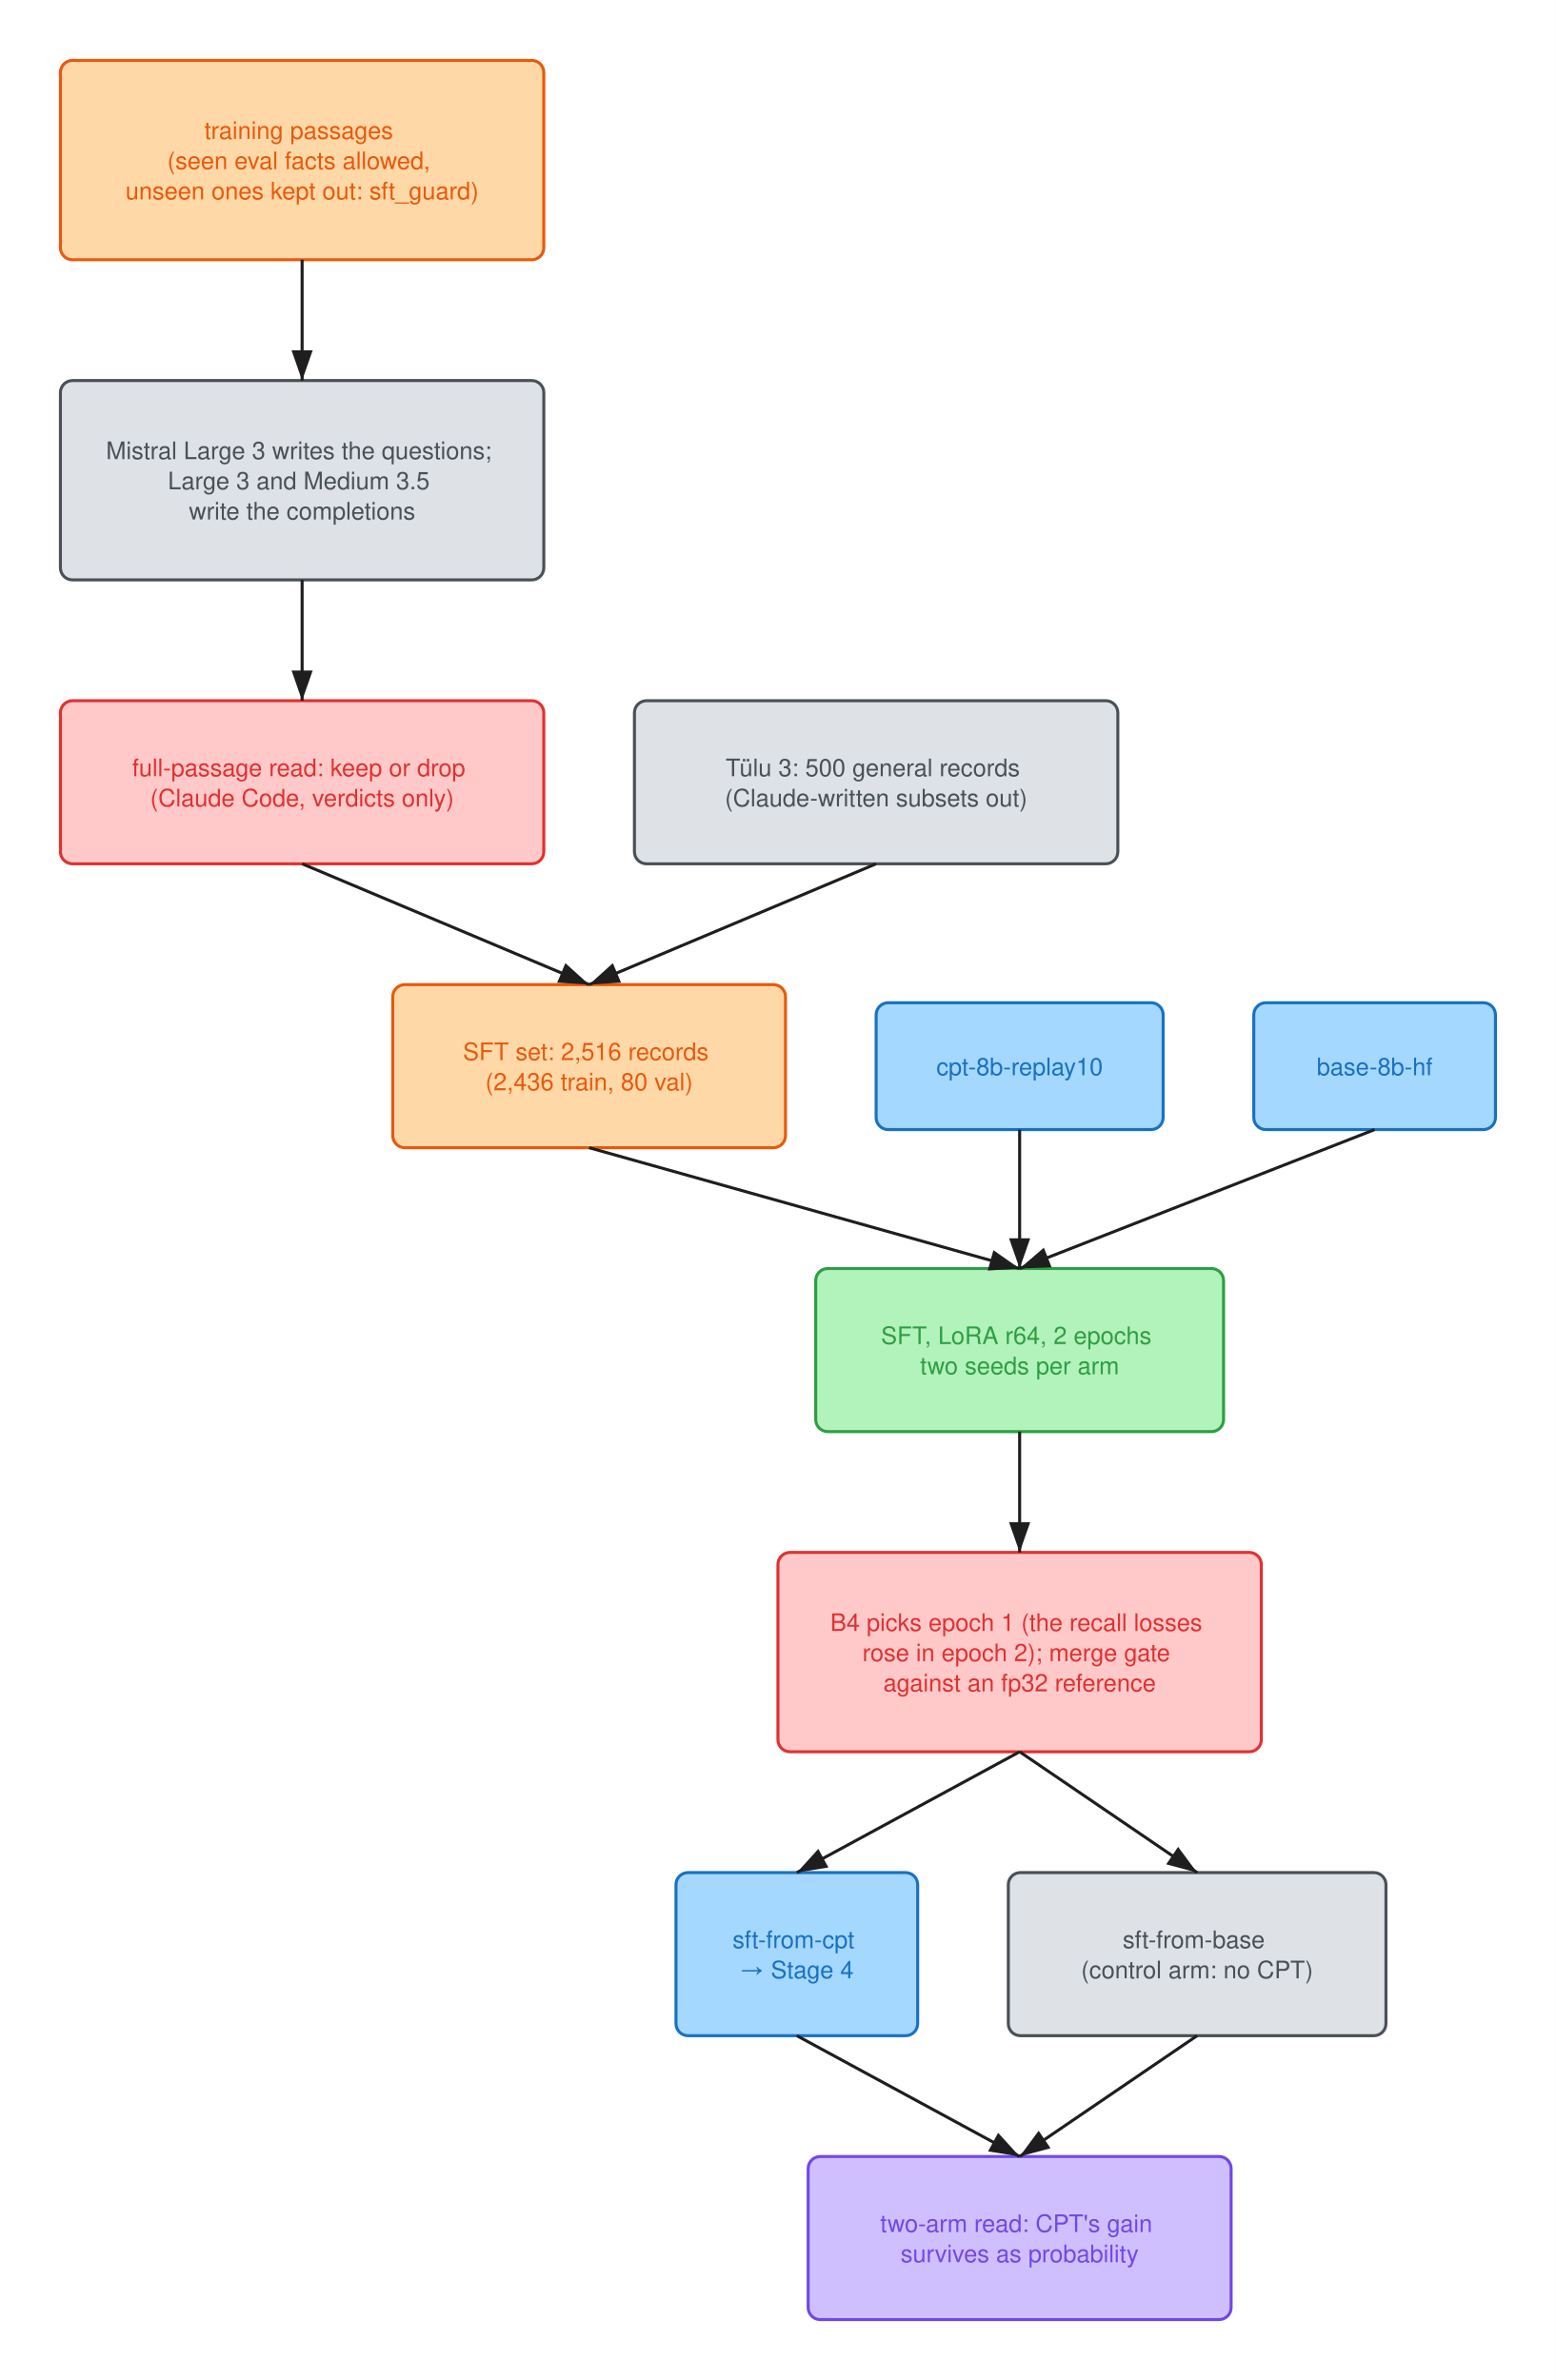
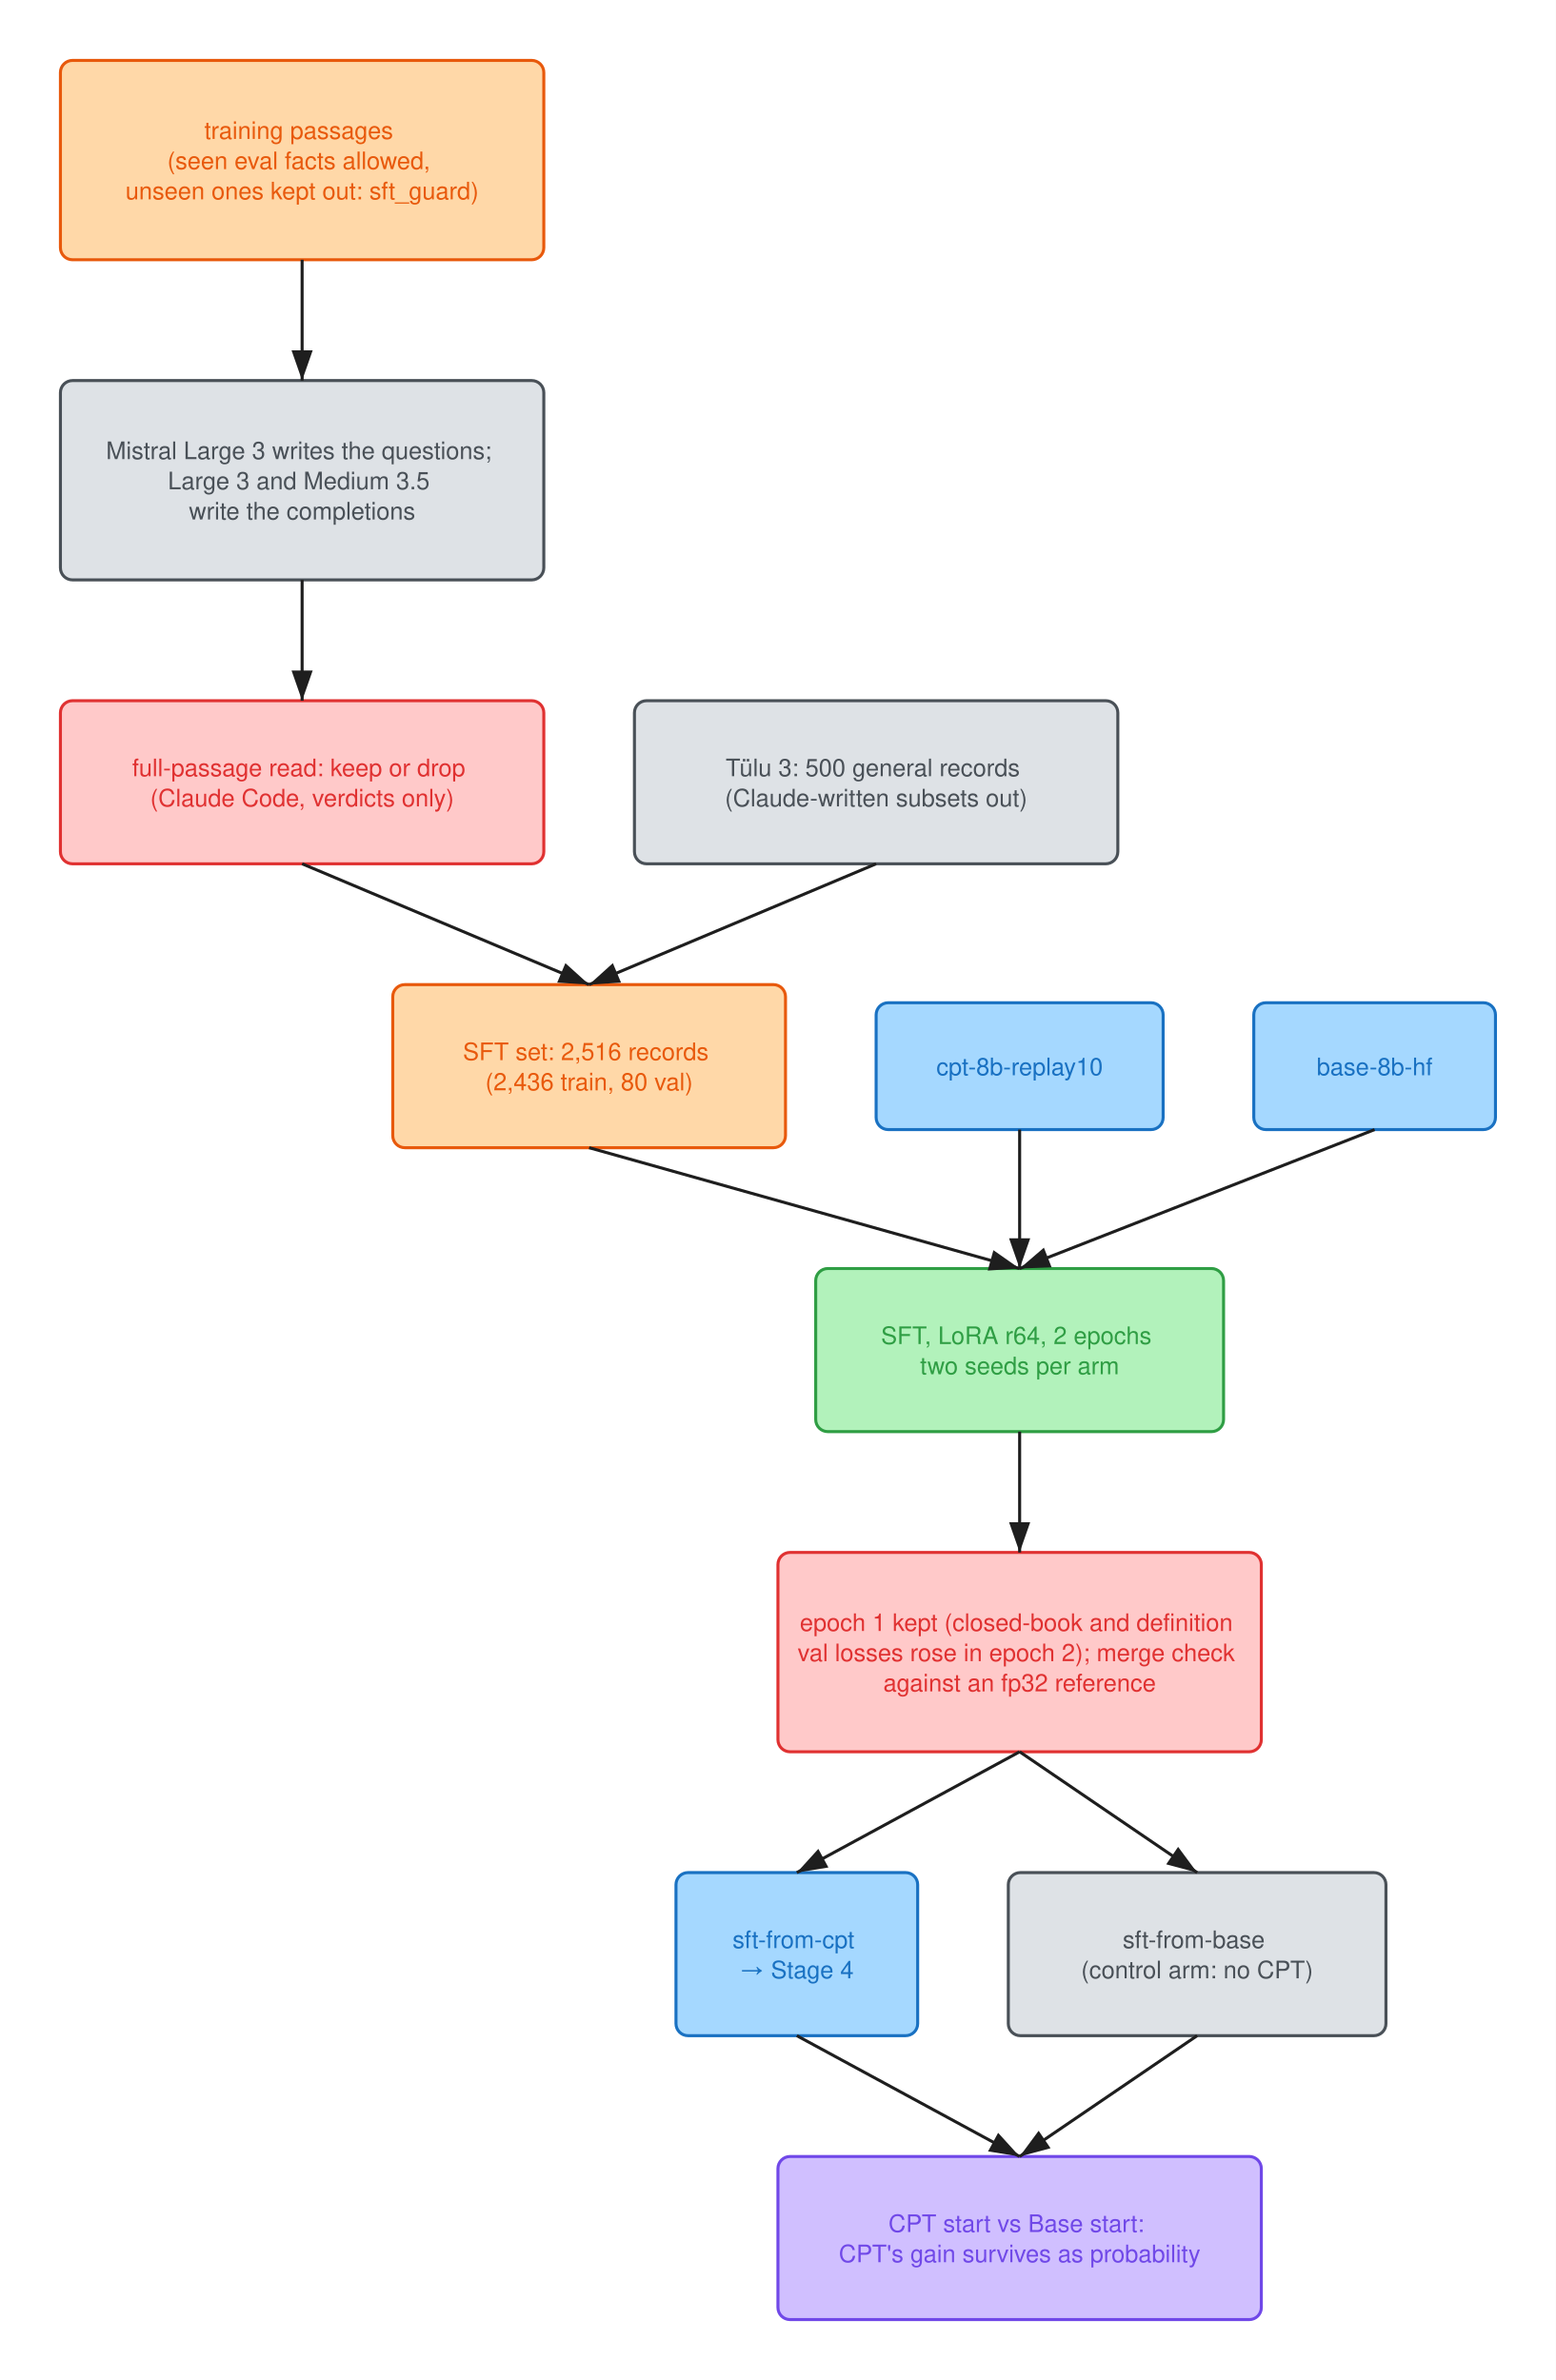
<svg xmlns="http://www.w3.org/2000/svg" viewBox="0 0 1030 1576" width="1030" height="1576">
  <defs>
    <marker id="arrowhead" markerWidth="10" markerHeight="7" refX="10" refY="3.5" orient="auto">
      <polygon points="0 0, 10 3.5, 0 7" fill="#1e1e1e" />
    </marker>
  </defs>
  <rect x="0" y="0" width="1030" height="1576" fill="#ffffff" />
  <rect x="40" y="40" width="320" height="132" rx="8" ry="8" fill="#ffd8a8" stroke="#e8590c" stroke-width="2" opacity="1" />
  <rect x="40" y="252" width="320" height="132" rx="8" ry="8" fill="#dee2e6" stroke="#495057" stroke-width="2" opacity="1" />
  <rect x="40" y="464" width="320" height="108" rx="8" ry="8" fill="#ffc9c9" stroke="#e03131" stroke-width="2" opacity="1" />
  <rect x="420" y="464" width="320" height="108" rx="8" ry="8" fill="#dee2e6" stroke="#495057" stroke-width="2" opacity="1" />
  <rect x="260" y="652" width="260" height="108" rx="8" ry="8" fill="#ffd8a8" stroke="#e8590c" stroke-width="2" opacity="1" />
  <rect x="580" y="664" width="190" height="84" rx="8" ry="8" fill="#a5d8ff" stroke="#1971c2" stroke-width="2" opacity="1" />
  <rect x="830" y="664" width="160" height="84" rx="8" ry="8" fill="#a5d8ff" stroke="#1971c2" stroke-width="2" opacity="1" />
  <rect x="540" y="840" width="270" height="108" rx="8" ry="8" fill="#b2f2bb" stroke="#2f9e44" stroke-width="2" opacity="1" />
  <rect x="515" y="1028" width="320" height="132" rx="8" ry="8" fill="#ffc9c9" stroke="#e03131" stroke-width="2" opacity="1" />
  <rect x="447.5" y="1240" width="160" height="108" rx="8" ry="8" fill="#a5d8ff" stroke="#1971c2" stroke-width="2" opacity="1" />
  <rect x="667.5" y="1240" width="250" height="108" rx="8" ry="8" fill="#dee2e6" stroke="#495057" stroke-width="2" opacity="1" />
-   <rect x="535" y="1428" width="280" height="108" rx="8" ry="8" fill="#d0bfff" stroke="#7048e8" stroke-width="2" opacity="1" />
+   <rect x="515" y="1428" width="320" height="108" rx="8" ry="8" fill="#d0bfff" stroke="#7048e8" stroke-width="2" opacity="1" />
  <polyline points="200,172 200,252" fill="none" stroke="#1e1e1e" stroke-width="2" marker-end="url(#arrowhead)" />
  <polyline points="200,384 200,464" fill="none" stroke="#1e1e1e" stroke-width="2" marker-end="url(#arrowhead)" />
  <polyline points="200,572 390,652" fill="none" stroke="#1e1e1e" stroke-width="2" marker-end="url(#arrowhead)" />
  <polyline points="580,572 390,652" fill="none" stroke="#1e1e1e" stroke-width="2" marker-end="url(#arrowhead)" />
  <polyline points="390,760 675,840" fill="none" stroke="#1e1e1e" stroke-width="2" marker-end="url(#arrowhead)" />
  <polyline points="675,748 675,840" fill="none" stroke="#1e1e1e" stroke-width="2" marker-end="url(#arrowhead)" />
  <polyline points="910,748 675,840" fill="none" stroke="#1e1e1e" stroke-width="2" marker-end="url(#arrowhead)" />
  <polyline points="675,948 675,1028" fill="none" stroke="#1e1e1e" stroke-width="2" marker-end="url(#arrowhead)" />
  <polyline points="675,1160 527.5,1240" fill="none" stroke="#1e1e1e" stroke-width="2" marker-end="url(#arrowhead)" />
  <polyline points="675,1160 792.5,1240" fill="none" stroke="#1e1e1e" stroke-width="2" marker-end="url(#arrowhead)" />
  <polyline points="527.5,1348 675,1428" fill="none" stroke="#1e1e1e" stroke-width="2" marker-end="url(#arrowhead)" />
  <polyline points="792.5,1348 675,1428" fill="none" stroke="#1e1e1e" stroke-width="2" marker-end="url(#arrowhead)" />
  <text x="200" y="92" font-family="Virgil, Segoe UI Emoji, Helvetica, Arial, sans-serif" font-size="16" fill="#e8590c" text-anchor="middle">
    <tspan x="200" dy="0">training passages</tspan>
    <tspan x="200" dy="20">(seen eval facts allowed,</tspan>
    <tspan x="200" dy="20">unseen ones kept out: sft_guard)</tspan>
  </text>
  <text x="200" y="304" font-family="Virgil, Segoe UI Emoji, Helvetica, Arial, sans-serif" font-size="16" fill="#495057" text-anchor="middle">
    <tspan x="200" dy="0">Mistral Large 3 writes the questions;</tspan>
    <tspan x="200" dy="20">Large 3 and Medium 3.5</tspan>
    <tspan x="200" dy="20">write the completions</tspan>
  </text>
  <text x="200" y="514" font-family="Virgil, Segoe UI Emoji, Helvetica, Arial, sans-serif" font-size="16" fill="#e03131" text-anchor="middle">
    <tspan x="200" dy="0">full-passage read: keep or drop</tspan>
    <tspan x="200" dy="20">(Claude Code, verdicts only)</tspan>
  </text>
  <text x="580" y="514" font-family="Virgil, Segoe UI Emoji, Helvetica, Arial, sans-serif" font-size="16" fill="#495057" text-anchor="middle">
    <tspan x="580" dy="0">Tülu 3: 500 general records</tspan>
    <tspan x="580" dy="20">(Claude-written subsets out)</tspan>
  </text>
  <text x="390" y="702" font-family="Virgil, Segoe UI Emoji, Helvetica, Arial, sans-serif" font-size="16" fill="#e8590c" text-anchor="middle">
    <tspan x="390" dy="0">SFT set: 2,516 records</tspan>
    <tspan x="390" dy="20">(2,436 train, 80 val)</tspan>
  </text>
  <text x="675" y="712" font-family="Virgil, Segoe UI Emoji, Helvetica, Arial, sans-serif" font-size="16" fill="#1971c2" text-anchor="middle">
    <tspan x="675" dy="0">cpt-8b-replay10</tspan>
  </text>
  <text x="910" y="712" font-family="Virgil, Segoe UI Emoji, Helvetica, Arial, sans-serif" font-size="16" fill="#1971c2" text-anchor="middle">
    <tspan x="910" dy="0">base-8b-hf</tspan>
  </text>
  <text x="675" y="890" font-family="Virgil, Segoe UI Emoji, Helvetica, Arial, sans-serif" font-size="16" fill="#2f9e44" text-anchor="middle">
    <tspan x="675" dy="0">SFT, LoRA r64, 2 epochs</tspan>
    <tspan x="675" dy="20">two seeds per arm</tspan>
  </text>
  <text x="675" y="1080" font-family="Virgil, Segoe UI Emoji, Helvetica, Arial, sans-serif" font-size="16" fill="#e03131" text-anchor="middle">
-     <tspan x="675" dy="0">B4 picks epoch 1 (the recall losses</tspan>
-     <tspan x="675" dy="20">rose in epoch 2); merge gate</tspan>
+     <tspan x="675" dy="0">epoch 1 kept (closed-book and definition</tspan>
+     <tspan x="675" dy="20">val losses rose in epoch 2); merge check</tspan>
    <tspan x="675" dy="20">against an fp32 reference</tspan>
  </text>
  <text x="527.5" y="1290" font-family="Virgil, Segoe UI Emoji, Helvetica, Arial, sans-serif" font-size="16" fill="#1971c2" text-anchor="middle">
    <tspan x="527.5" dy="0">sft-from-cpt</tspan>
    <tspan x="527.5" dy="20">→ Stage 4</tspan>
  </text>
  <text x="792.5" y="1290" font-family="Virgil, Segoe UI Emoji, Helvetica, Arial, sans-serif" font-size="16" fill="#495057" text-anchor="middle">
    <tspan x="792.5" dy="0">sft-from-base</tspan>
    <tspan x="792.5" dy="20">(control arm: no CPT)</tspan>
  </text>
  <text x="675" y="1478" font-family="Virgil, Segoe UI Emoji, Helvetica, Arial, sans-serif" font-size="16" fill="#7048e8" text-anchor="middle">
-     <tspan x="675" dy="0">two-arm read: CPT's gain</tspan>
-     <tspan x="675" dy="20">survives as probability</tspan>
+     <tspan x="675" dy="0">CPT start vs Base start:</tspan>
+     <tspan x="675" dy="20">CPT's gain survives as probability</tspan>
  </text>
</svg>
